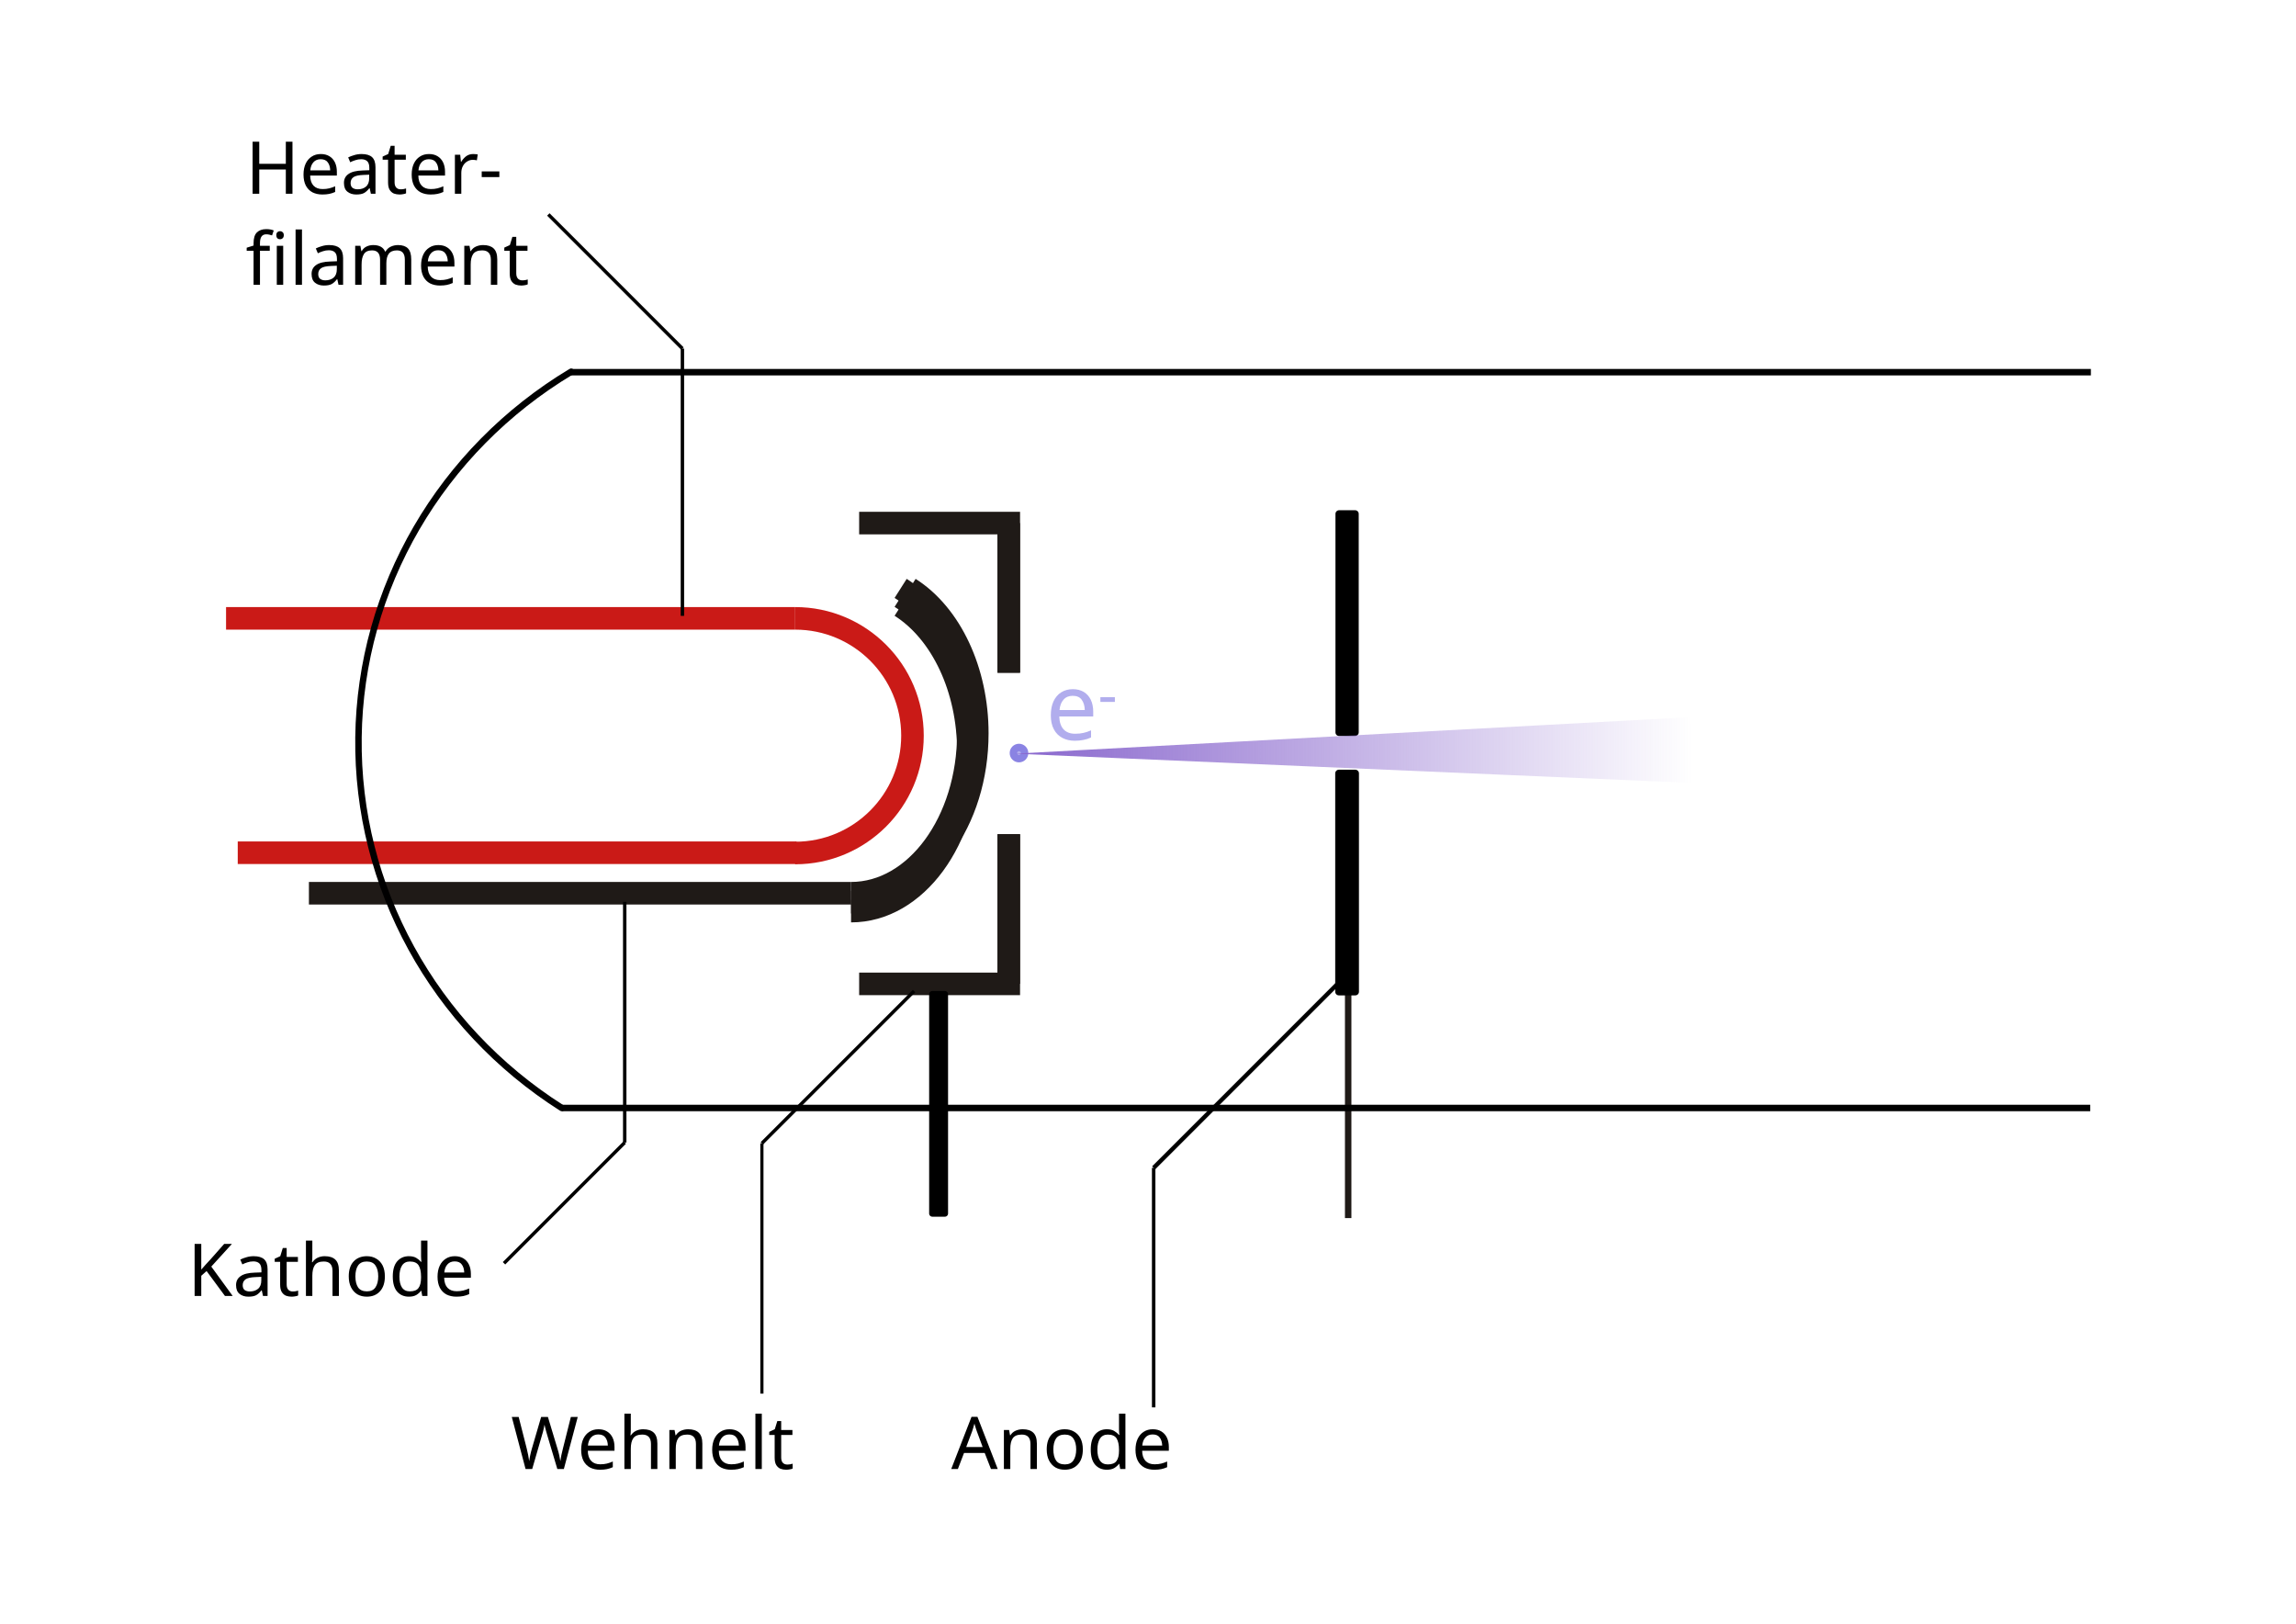
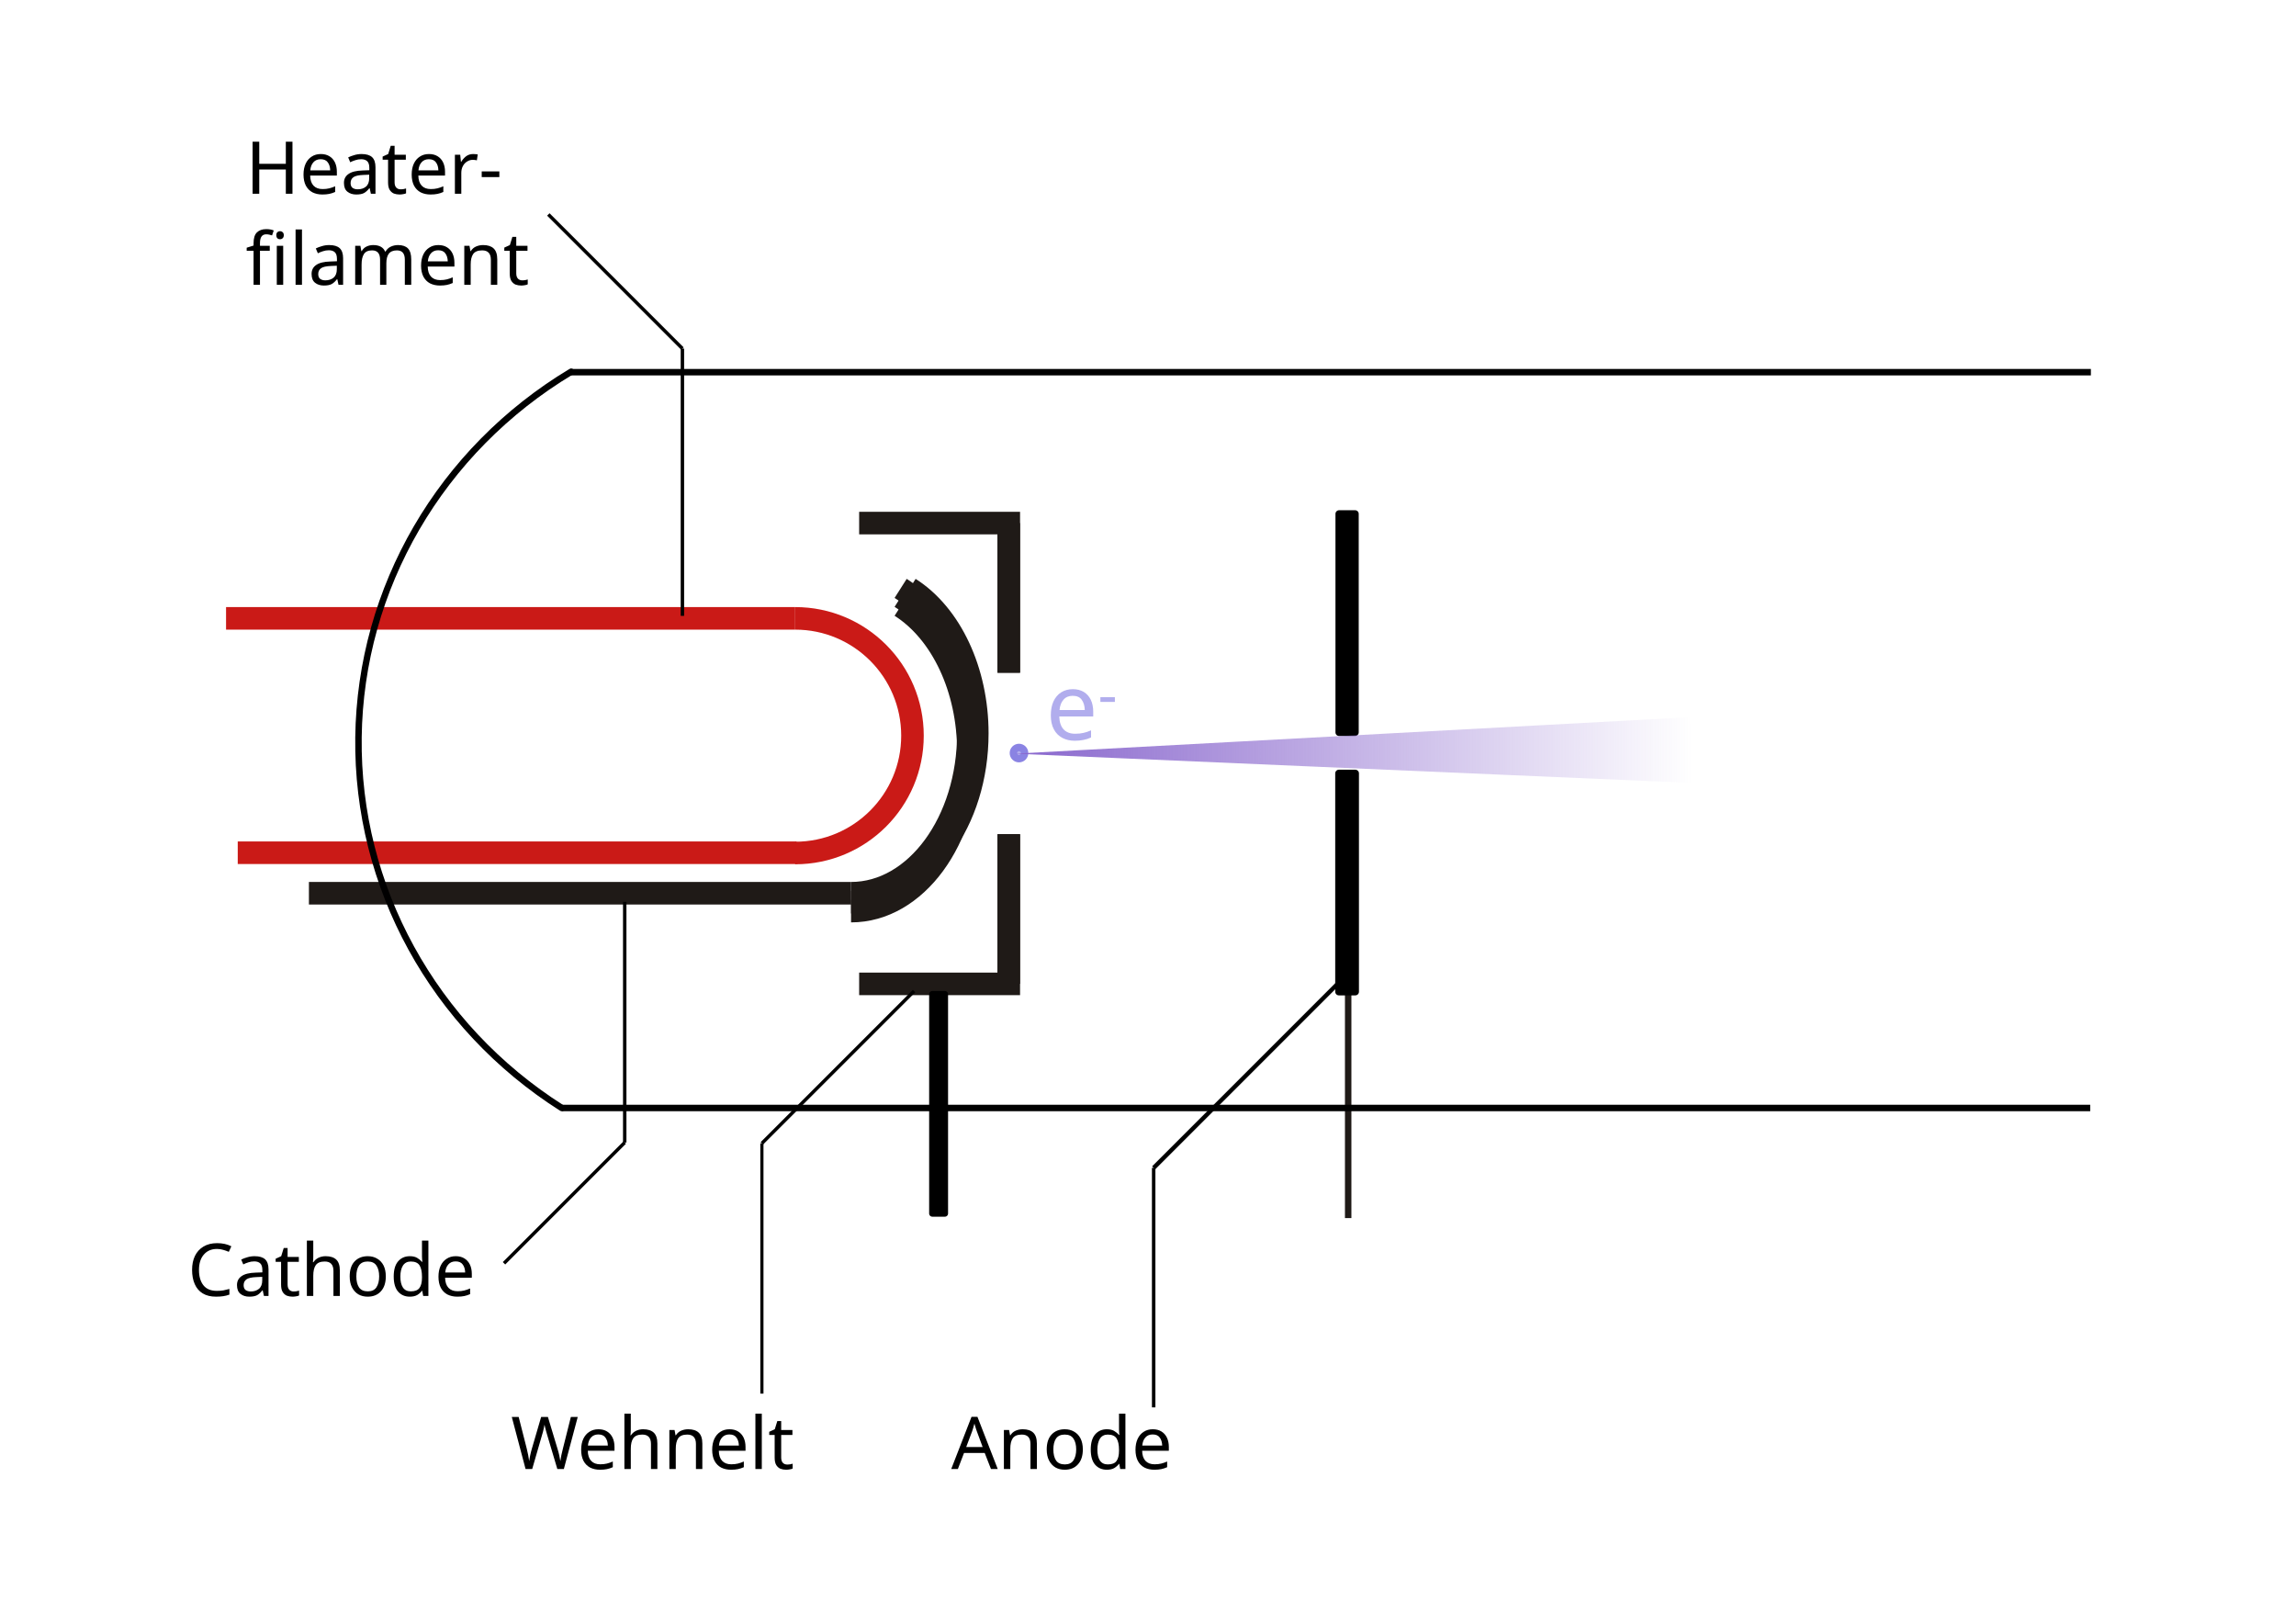
<svg xmlns="http://www.w3.org/2000/svg" xmlns:xlink="http://www.w3.org/1999/xlink" width="297mm" height="210mm" viewBox="0 0 297 210" version="1.1" id="svg8">
  <defs id="defs2">
    <linearGradient id="linearGradient6136">
      <stop id="stop6140" offset="0" style="stop-color:#8967cd;stop-opacity:1;" />
      <stop id="stop6142" offset="1" style="stop-color:#8967cd;stop-opacity:0;" />
    </linearGradient>
    <radialGradient xlink:href="#linearGradient6136" id="radialGradient6138" cx="544.087" cy="322.556" fx="544.087" fy="322.556" r="173.013" gradientTransform="matrix(1,0,0,1.152209,0,-49.096)" gradientUnits="userSpaceOnUse" />
    <radialGradient xlink:href="#linearGradient6136" id="radialGradient6170" gradientUnits="userSpaceOnUse" gradientTransform="matrix(1,0,0,1.152209,0,-49.096)" cx="544.087" cy="322.556" fx="544.087" fy="322.556" r="173.013" />
    <radialGradient xlink:href="#linearGradient6136" id="radialGradient6172" gradientUnits="userSpaceOnUse" gradientTransform="matrix(1,0,0,1.152209,0,-49.096)" cx="544.087" cy="322.556" fx="544.087" fy="322.556" r="173.013" />
    <radialGradient xlink:href="#linearGradient6136" id="radialGradient6174" gradientUnits="userSpaceOnUse" gradientTransform="matrix(1,0,0,1.152209,0,-49.096)" cx="544.087" cy="322.556" fx="544.087" fy="322.556" r="173.013" />
    <radialGradient xlink:href="#linearGradient6136" id="radialGradient6176" gradientUnits="userSpaceOnUse" gradientTransform="matrix(1,0,0,1.152209,0,-49.096)" cx="544.087" cy="322.556" fx="544.087" fy="322.556" r="173.013" />
    <radialGradient xlink:href="#linearGradient6136" id="radialGradient6178" gradientUnits="userSpaceOnUse" gradientTransform="matrix(1,0,0,1.152209,0,-49.096)" cx="544.087" cy="322.556" fx="544.087" fy="322.556" r="173.013" />
    <radialGradient xlink:href="#linearGradient6136" id="radialGradient6180" gradientUnits="userSpaceOnUse" gradientTransform="matrix(1,0,0,1.152209,0,-49.096)" cx="544.087" cy="322.556" fx="544.087" fy="322.556" r="173.013" />
    <radialGradient xlink:href="#linearGradient6136" id="radialGradient6182" gradientUnits="userSpaceOnUse" gradientTransform="matrix(1,0,0,1.152209,0,-49.096)" cx="544.087" cy="322.556" fx="544.087" fy="322.556" r="173.013" />
    <linearGradient xlink:href="#linearGradient6136" id="linearGradient6186" x1="380.577" y1="261.885" x2="721.517" y2="261.885" gradientUnits="userSpaceOnUse" gradientTransform="translate(15.45841,-0.4294002)" />
    <radialGradient xlink:href="#linearGradient6136" id="radialGradient6295" gradientUnits="userSpaceOnUse" gradientTransform="matrix(1,0,0,1.152209,0,-49.096)" cx="544.087" cy="322.556" fx="544.087" fy="322.556" r="173.013" />
  </defs>
  <g id="layer1" transform="translate(0,-87)">
    <path class="fil0 str0" d="m 102.86,197.322 c 8.379,0 15.174,-6.795 15.174,-15.174 0,-8.379 -6.795,-15.174 -15.174,-15.174" id="path9-1" style="clip-rule:evenodd;fill:none;fill-rule:evenodd;stroke:#ca1a17;stroke-width:2.917;stroke-opacity:1;image-rendering:optimizeQuality;shape-rendering:geometricPrecision;text-rendering:geometricPrecision" />
    <line class="fil0 str0" x1="103.047" y1="197.288" x2="30.753" y2="197.288" id="line11-6" style="clip-rule:evenodd;fill:none;fill-rule:evenodd;stroke:#ca1a17;stroke-width:2.919;stroke-miterlimit:4;stroke-dasharray:none;stroke-opacity:1;image-rendering:optimizeQuality;shape-rendering:geometricPrecision;text-rendering:geometricPrecision" />
    <line class="fil0 str0" x1="102.86" y1="166.974" x2="29.242" y2="166.974" id="line13-5" style="clip-rule:evenodd;fill:#e1009e;fill-opacity:1;fill-rule:evenodd;stroke:#ca1a17;stroke-width:2.919;stroke-miterlimit:4;stroke-dasharray:none;stroke-opacity:1;image-rendering:optimizeQuality;shape-rendering:geometricPrecision;text-rendering:geometricPrecision" />
    <path class="fil0 str0" d="m 110.089,202.526 c 8.379,0 15.174,-9.261 15.174,-20.682 0,-8.037 -3.418,-15.349 -8.76,-18.745" id="path15-6" style="clip-rule:evenodd;fill:none;fill-rule:evenodd;stroke:#1f1a17;stroke-width:2.917;image-rendering:optimizeQuality;shape-rendering:geometricPrecision;text-rendering:geometricPrecision" />
    <path class="fil0 str0" d="m 111.245,202.526 c 8.379,0 15.174,-9.261 15.174,-20.682 0,-8.037 -3.418,-15.349 -8.76,-18.745" id="path17-0" style="clip-rule:evenodd;fill:none;fill-rule:evenodd;stroke:#1f1a17;stroke-width:2.917;image-rendering:optimizeQuality;shape-rendering:geometricPrecision;text-rendering:geometricPrecision" />
    <line class="fil0 str0" x1="110.089" y1="202.526" x2="39.959" y2="202.526" id="line19-5" style="clip-rule:evenodd;fill:none;fill-rule:evenodd;stroke:#1f1a17;stroke-width:2.919;stroke-miterlimit:4;stroke-dasharray:none;image-rendering:optimizeQuality;shape-rendering:geometricPrecision;text-rendering:geometricPrecision" />
    <path class="fil0 str0" d="m 110.089,203.682 c 8.379,0 15.174,-9.262 15.174,-20.682 0,-8.037 -3.418,-15.349 -8.76,-18.746" id="path21-0" style="clip-rule:evenodd;fill:none;fill-rule:evenodd;stroke:#1f1a17;stroke-width:2.917;image-rendering:optimizeQuality;shape-rendering:geometricPrecision;text-rendering:geometricPrecision" />
    <path class="fil0 str0" d="m 110.089,204.838 c 8.379,0 15.174,-9.262 15.174,-20.682 0,-8.037 -3.418,-15.349 -8.76,-18.745" id="path23-2" style="clip-rule:evenodd;fill:none;fill-rule:evenodd;stroke:#1f1a17;stroke-width:2.917;image-rendering:optimizeQuality;shape-rendering:geometricPrecision;text-rendering:geometricPrecision" />
    <line class="fil0 str0" x1="174.394" y1="244.54" x2="174.394" y2="209.955" id="line59-2" style="clip-rule:evenodd;fill:none;fill-rule:evenodd;stroke:#1f1a17;stroke-width:0.834;stroke-miterlimit:4;stroke-dasharray:none;image-rendering:optimizeQuality;shape-rendering:geometricPrecision;text-rendering:geometricPrecision" />
    <polyline class="fil0 str0" points="18.907,26.806 18.907,31.915 13.799,31.915 " id="polyline61-4" transform="matrix(3.789213,0,0,3.789213,58.84834,93.31571)" style="clip-rule:evenodd;fill:none;fill-rule:evenodd;stroke:#1f1a17;stroke-width:0.77;image-rendering:optimizeQuality;shape-rendering:geometricPrecision;text-rendering:geometricPrecision" />
    <line class="fil0 str0" x1="130.49" y1="214.247" x2="130.49" y2="194.891" id="line63-1" style="clip-rule:evenodd;fill:none;fill-rule:evenodd;stroke:#1f1a17;stroke-width:2.917;image-rendering:optimizeQuality;shape-rendering:geometricPrecision;text-rendering:geometricPrecision" />
    <polyline class="fil0 str0" points="18.907,21.524 18.907,16.416 13.799,16.416 " id="polyline65-2" transform="matrix(3.789213,0,0,3.789213,58.84834,92.44835)" style="clip-rule:evenodd;fill:none;fill-rule:evenodd;stroke:#1f1a17;stroke-width:0.77;image-rendering:optimizeQuality;shape-rendering:geometricPrecision;text-rendering:geometricPrecision" />
    <line class="fil0 str0" x1="130.49" y1="154.65" x2="130.49" y2="174.007" id="line67-2" style="clip-rule:evenodd;fill:none;fill-rule:evenodd;stroke:#1f1a17;stroke-width:2.917;image-rendering:optimizeQuality;shape-rendering:geometricPrecision;text-rendering:geometricPrecision" />
    <rect style="opacity:1;fill:#000000;fill-opacity:1;stroke:#000000;stroke-width:0.931;stroke-linecap:round;stroke-linejoin:round;stroke-miterlimit:4;stroke-dasharray:none;stroke-dashoffset:0;stroke-opacity:1" id="rect4608" width="2.077" height="28.267" x="173.215" y="153.456" />
    <rect style="opacity:1;fill:#000000;fill-opacity:1;stroke:#000000;stroke-width:0.942;stroke-linecap:round;stroke-linejoin:round;stroke-miterlimit:4;stroke-dasharray:none;stroke-dashoffset:0;stroke-opacity:1" id="rect4608-9" width="2.128" height="28.247" x="173.189" y="187.019" />
    <ellipse style="opacity:1;fill:#8a83e3;fill-opacity:0.663;stroke:#8a83e3;stroke-width:1.448;stroke-linecap:round;stroke-linejoin:round;stroke-miterlimit:4;stroke-dasharray:none;stroke-dashoffset:0;stroke-opacity:1" id="path4647" cx="131.812" cy="184.395" rx="0.481" ry="0.481" />
    <text xml:space="preserve" style="font-style:normal;font-weight:normal;font-size:11.98px;line-height:1.25;font-family:sans-serif;letter-spacing:0px;word-spacing:0px;fill:#8a83e3;fill-opacity:0.663;stroke:none;stroke-width:0.3;stroke-opacity:0.663" x="135.272" y="182.678" id="text4557">
      <tspan id="tspan4555" x="135.272" y="182.678" style="fill:#8a83e3;fill-opacity:0.663;stroke:none;stroke-width:0.3;stroke-opacity:0.663">e<tspan style="font-size:7.787px;baseline-shift:super;fill:#8a83e3;fill-opacity:0.663;stroke:none;stroke-width:0.3;stroke-opacity:0.663" id="tspan4559">-</tspan>
      </tspan>
    </text>
    <g id="g4585" style="stroke:#000000;stroke-width:0.5;stroke-miterlimit:4;stroke-dasharray:none;stroke-opacity:1" transform="matrix(1.667958,0,0,1.667958,5.953122,-129.5618)">
      <path id="path4561" d="M 40.665,158.696 H 158.585" style="fill:none;stroke:#000000;stroke-width:0.5;stroke-linecap:butt;stroke-linejoin:miter;stroke-miterlimit:4;stroke-dasharray:none;stroke-opacity:1" />
      <path id="path4561-6" d="M 40,215.75 H 158.534" style="fill:none;stroke:#000000;stroke-width:0.5;stroke-linecap:butt;stroke-linejoin:miter;stroke-miterlimit:4;stroke-dasharray:none;stroke-opacity:1" />
      <path d="M 40,215.75 A 34.745,33.808 0 0 1 24.232,187.013 34.745,33.808 0 0 1 40.722,158.662" id="path4578" style="opacity:1;fill:none;fill-opacity:1;stroke:#000000;stroke-width:0.5;stroke-linecap:round;stroke-linejoin:round;stroke-miterlimit:4;stroke-dasharray:none;stroke-dashoffset:0;stroke-opacity:1" />
    </g>
    <g id="g1558" transform="matrix(0.2569363,0,0,0.2569363,29.51979,116.8268)" style="fill:url(#radialGradient6295);fill-opacity:1;stroke:none;stroke-width:0.974;stroke-miterlimit:4;stroke-dasharray:none">
      <path style="fill:url(#radialGradient6170);fill-opacity:1;stroke:none;stroke-width:0.974;stroke-linecap:square;stroke-linejoin:miter;stroke-miterlimit:4;stroke-dasharray:none;stroke-opacity:1" d="m 441,521.417 v -56" id="path1510" />
      <path style="fill:url(#radialGradient6172);fill-opacity:1;stroke:none;stroke-width:0.974;stroke-linecap:square;stroke-linejoin:miter;stroke-miterlimit:4;stroke-dasharray:none;stroke-opacity:1" d="m 434,507.417 v -28" id="path1512" />
      <path style="fill:url(#radialGradient6174);fill-opacity:1;stroke:none;stroke-width:0.974;stroke-linecap:round;stroke-linejoin:miter;stroke-miterlimit:4;stroke-dasharray:none;stroke-opacity:1" d="M 455,493.417 H 441" id="path1514" />
      <path style="fill:url(#radialGradient6176);fill-opacity:1;stroke:none;stroke-width:0.974;stroke-linecap:round;stroke-linejoin:miter;stroke-miterlimit:4;stroke-dasharray:none;stroke-opacity:1" d="M 434,493.417 H 399" id="path1516" />
      <path id="path1518" d="m 455,519.667 v -10.5" style="fill:url(#radialGradient6178);fill-opacity:1;stroke:none;stroke-width:0.974;stroke-linecap:butt;stroke-linejoin:miter;stroke-miterlimit:4;stroke-dasharray:none;stroke-opacity:1" />
      <path id="path1520" d="m 449.75,514.417 h 10.5" style="fill:url(#radialGradient6180);fill-opacity:1;stroke:none;stroke-width:0.974;stroke-linecap:butt;stroke-linejoin:miter;stroke-miterlimit:4;stroke-dasharray:none;stroke-opacity:1" />
      <text xml:space="preserve" style="font-style:normal;font-weight:normal;font-size:29.866px;line-height:1.25;font-family:sans-serif;letter-spacing:0px;word-spacing:0px;fill:url(#radialGradient6182);fill-opacity:1;stroke:none;stroke-width:0.974;stroke-miterlimit:4;stroke-dasharray:none" x="311.239" y="690.842" id="text4662" transform="scale(1.326804,0.753691)">
        <tspan id="tspan4660" x="311.239" y="690.842" style="fill:url(#radialGradient6182);fill-opacity:1;stroke:none;stroke-width:0.974;stroke-miterlimit:4;stroke-dasharray:none">-</tspan>
      </text>
      <path style="opacity:1;fill:url(#linearGradient6186);fill-opacity:1;stroke:none;stroke-width:0.974;stroke-linecap:round;stroke-linejoin:round;stroke-miterlimit:4;stroke-dasharray:none;stroke-dashoffset:0;stroke-opacity:0.663" id="path4680" d="m 735.678,244.924 a 340.94,210.713 0 0 1 0.467,33.063 L 396.035,263.289 Z" />
    </g>
    <text xml:space="preserve" style="font-style:normal;font-weight:normal;font-size:9.415px;line-height:1.25;font-family:sans-serif;letter-spacing:0px;word-spacing:0px;fill:#000000;fill-opacity:1;stroke:none;stroke-width:0.441" x="66.093" y="276.991" id="text6190">
      <tspan id="tspan6188" x="66.093" y="276.991" style="font-size:9.415px;stroke-width:0.441">Wehnelt</tspan>
    </text>
    <path style="fill:none;stroke:#000000;stroke-width:0.408;stroke-linecap:butt;stroke-linejoin:miter;stroke-miterlimit:4;stroke-dasharray:none;stroke-opacity:1" d="m 98.556,234.866 v 32.376" id="path6192" />
    <path style="fill:none;stroke:#000000;stroke-width:0.442;stroke-linecap:butt;stroke-linejoin:miter;stroke-miterlimit:4;stroke-dasharray:none;stroke-opacity:1" d="M 88.273,166.652 V 132.08" id="path6194" />
    <path style="fill:none;stroke:#000000;stroke-width:0.442;stroke-linecap:butt;stroke-linejoin:miter;stroke-miterlimit:4;stroke-dasharray:none;stroke-opacity:1" d="M 98.556,234.866 118.242,215.18" id="path6196" />
    <text xml:space="preserve" style="font-style:normal;font-weight:normal;font-size:9.415px;line-height:1.25;font-family:sans-serif;letter-spacing:0px;word-spacing:0px;fill:#000000;fill-opacity:1;stroke:none;stroke-width:0.441" x="31.77" y="112.066" id="text6200">
      <tspan id="tspan6198" x="31.77" y="112.066" style="font-size:9.415px;stroke-width:0.441">Heater-</tspan>
      <tspan x="31.77" y="123.835" style="font-size:9.415px;stroke-width:0.441" id="tspan6202">filament</tspan>
    </text>
    <path style="fill:none;stroke:#000000;stroke-width:0.442;stroke-linecap:butt;stroke-linejoin:miter;stroke-miterlimit:4;stroke-dasharray:none;stroke-opacity:1" d="M 88.273,132.08 70.929,114.736" id="path6196-0" />
    <path style="fill:none;stroke:#000000;stroke-width:0.442;stroke-linecap:butt;stroke-linejoin:miter;stroke-miterlimit:4;stroke-dasharray:none;stroke-opacity:1" d="m 80.812,203.641 v 31.128" id="path6194-4" />
    <path style="fill:none;stroke:#000000;stroke-width:0.442;stroke-linecap:butt;stroke-linejoin:miter;stroke-miterlimit:4;stroke-dasharray:none;stroke-opacity:1" d="M 80.812,234.769 65.196,250.385" id="path6196-0-0" />
    <text xml:space="preserve" style="font-style:normal;font-weight:normal;font-size:9.415px;line-height:1.25;font-family:sans-serif;letter-spacing:0px;word-spacing:0px;fill:#000000;fill-opacity:1;stroke:none;stroke-width:0.441" x="24.268" y="254.611" id="text6239">
-       <tspan id="tspan6237" x="24.268" y="254.611" style="font-size:9.415px;stroke-width:0.441">Kathode</tspan>
+       <tspan id="tspan6237" x="24.268" y="254.611" style="font-size:9.415px;stroke-width:0.441">Cathode</tspan>
    </text>
    <path style="fill:none;stroke:#000000;stroke-width:0.448;stroke-linecap:butt;stroke-linejoin:miter;stroke-miterlimit:4;stroke-dasharray:none;stroke-opacity:1" d="m 149.233,238.04 v 30.982" id="path6192-9" />
    <path style="fill:none;stroke:#000000;stroke-width:0.556;stroke-linecap:butt;stroke-linejoin:miter;stroke-miterlimit:4;stroke-dasharray:none;stroke-opacity:1" d="M 149.233,238.04 174.017,213.256" id="path6196-1" />
    <text xml:space="preserve" style="font-style:normal;font-weight:normal;font-size:9.415px;line-height:1.25;font-family:sans-serif;letter-spacing:0px;word-spacing:0px;fill:#000000;fill-opacity:1;stroke:none;stroke-width:0.441" x="123.046" y="276.991" id="text6261">
      <tspan id="tspan6259" x="123.046" y="276.991" style="font-size:9.415px;stroke-width:0.441">Anode</tspan>
    </text>
    <rect style="opacity:1;fill:#000000;fill-opacity:1;stroke:#000000;stroke-width:0.825;stroke-linecap:round;stroke-linejoin:round;stroke-miterlimit:4;stroke-dasharray:none;stroke-dashoffset:0;stroke-opacity:1" id="rect4608-9-2" width="1.622" height="28.365" x="120.603" y="215.583" />
  </g>
</svg>
